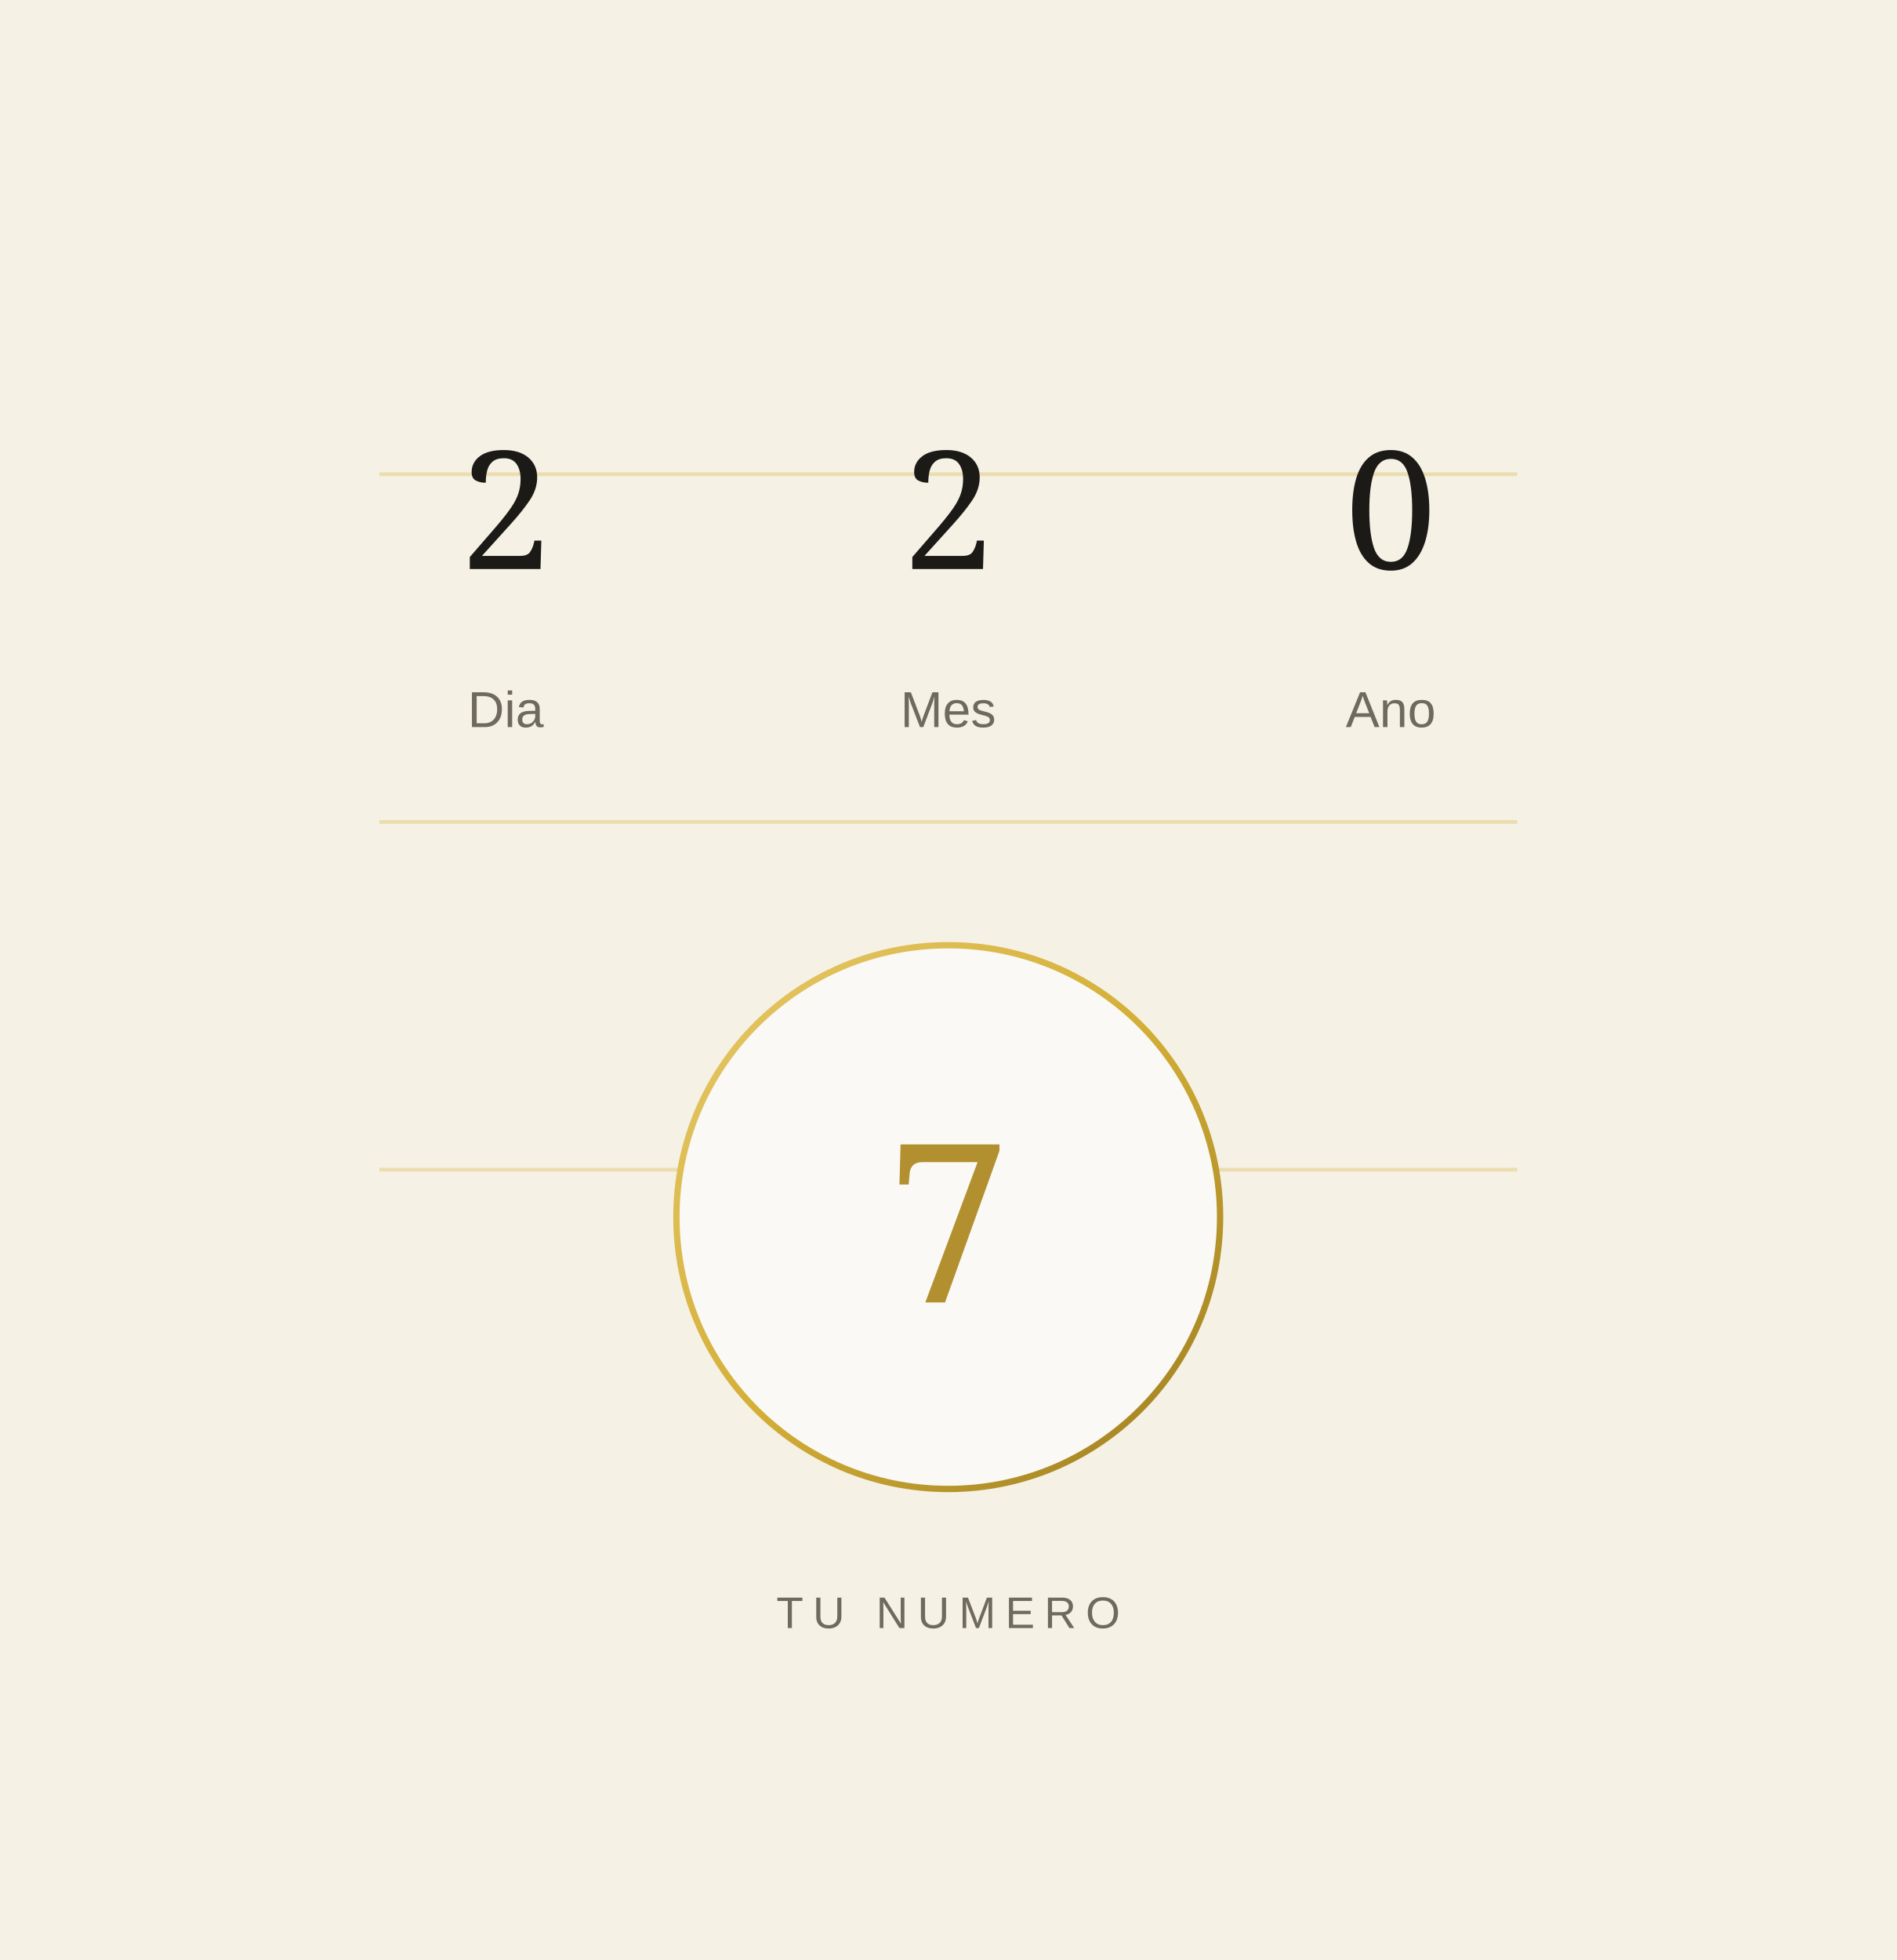
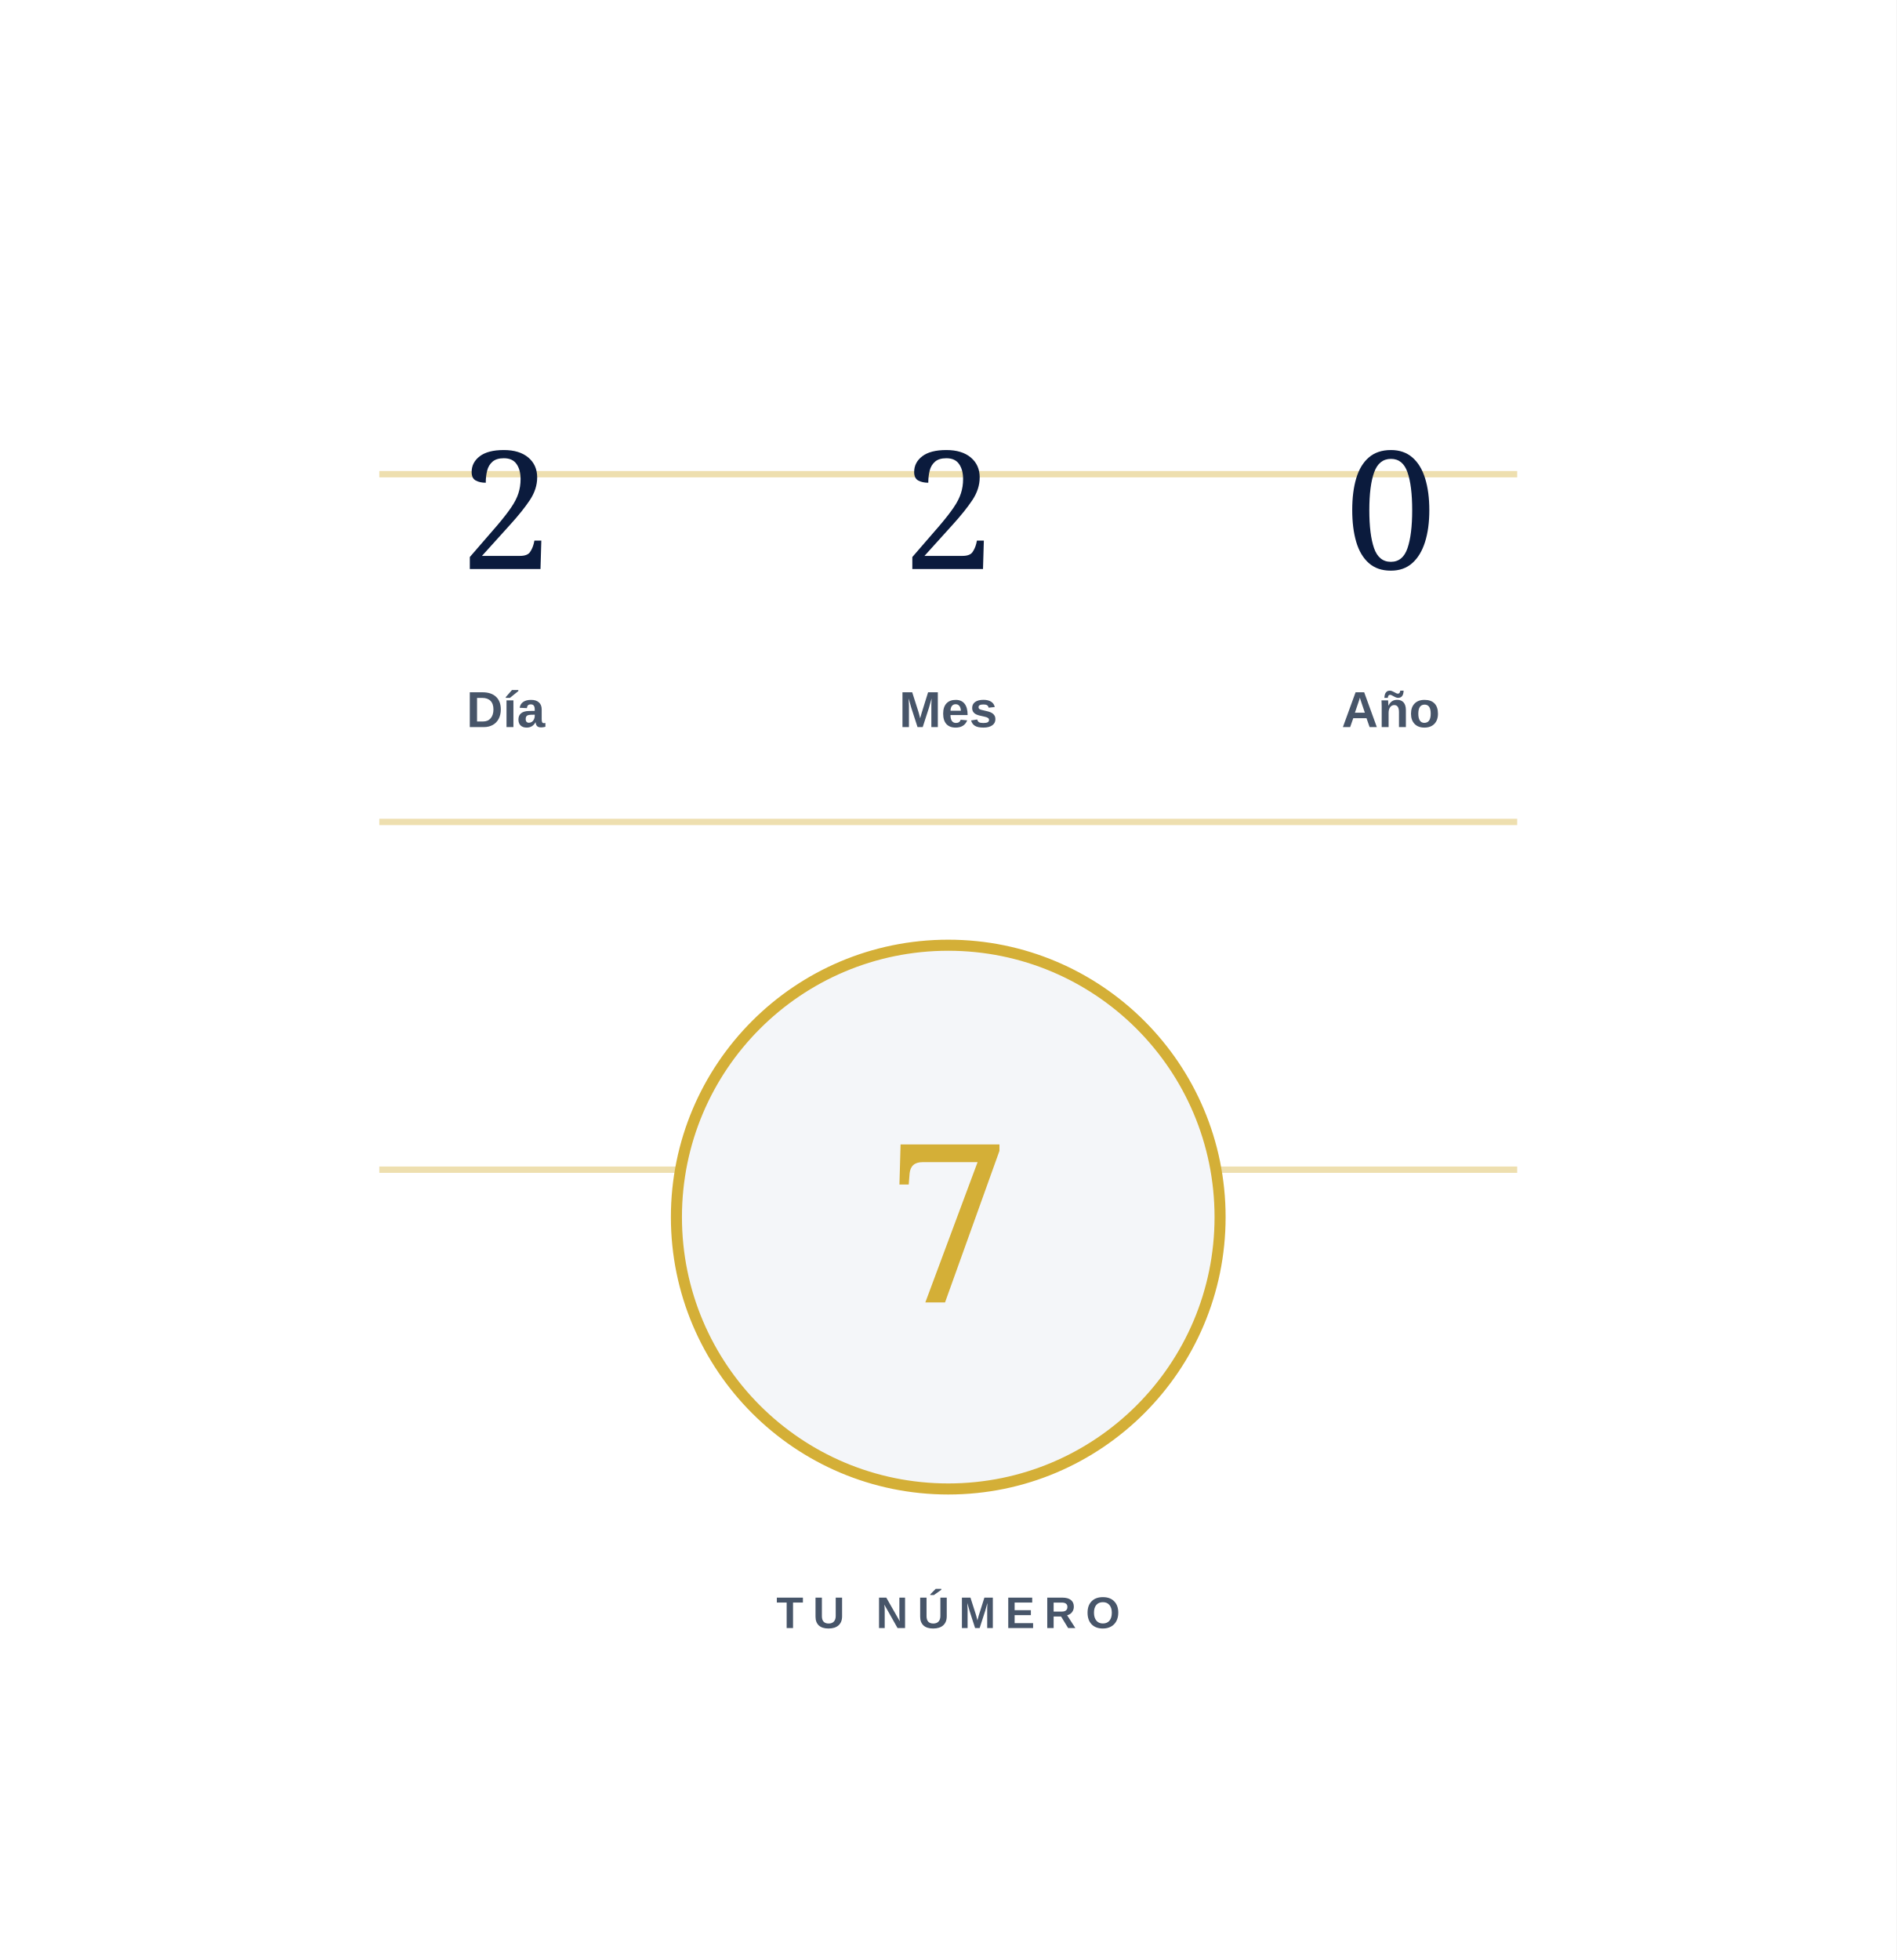
<svg xmlns="http://www.w3.org/2000/svg" viewBox="0 0 600 620" width="600" height="620">
  <defs>
    <linearGradient id="gold" x1="0" y1="0" x2="1" y2="1">
      <stop offset="0" stop-color="#e6c96b" />
      <stop offset="0.5" stop-color="#d4af37" />
      <stop offset="1" stop-color="#9a7b1f" />
    </linearGradient>
  </defs>
-   <rect width="600" height="620" fill="#f6f1e5" />
-   <g stroke="#d4af37" stroke-opacity="0.3" stroke-width="1.2">
+   <rect width="600" height="620" fill="#ffffff" />
+   <g stroke="#d4af37" stroke-opacity="0.4" stroke-width="2">
    <line x1="120" y1="150" x2="480" y2="150" />
    <line x1="120" y1="260" x2="480" y2="260" />
    <line x1="120" y1="370" x2="480" y2="370" />
  </g>
-   <g font-family="Georgia, serif" fill="#1b1a17">
+   <g font-family="'DM Serif Display', Georgia, serif" fill="#0b1b3d">
    <text x="160" y="180" text-anchor="middle" font-size="52">2</text>
    <text x="300" y="180" text-anchor="middle" font-size="52">2</text>
    <text x="440" y="180" text-anchor="middle" font-size="52">0</text>
  </g>
-   <g font-family="Arial, sans-serif" fill="#6f6a5f" font-size="16">
-     <text x="160" y="230" text-anchor="middle">Dia</text>
+   <g font-family="'DM Sans', Arial, sans-serif" fill="#475569" font-size="16" font-weight="600">
+     <text x="160" y="230" text-anchor="middle">Día</text>
    <text x="300" y="230" text-anchor="middle">Mes</text>
-     <text x="440" y="230" text-anchor="middle">Ano</text>
+     <text x="440" y="230" text-anchor="middle">Año</text>
  </g>
-   <circle cx="300" cy="385" r="86" fill="#faf9f6" stroke="url(#gold)" stroke-width="2" />
-   <text x="300" y="412" text-anchor="middle" font-family="Georgia, serif" font-size="70" fill="#b3902f">7</text>
-   <text x="300" y="515" text-anchor="middle" font-family="Arial, sans-serif" font-size="14" letter-spacing="3" fill="#6f6a5f">TU NUMERO</text>
+   <circle cx="300" cy="385" r="86" fill="#f4f6f9" stroke="#d4af37" stroke-width="3.5" />
+   <text x="300" y="412" text-anchor="middle" font-family="'DM Serif Display', Georgia, serif" font-size="70" fill="#d4af37">7</text>
+   <text x="300" y="515" text-anchor="middle" font-family="'DM Sans', Arial, sans-serif" font-size="14" font-weight="700" letter-spacing="3" fill="#475569">TU NÚMERO</text>
</svg>
